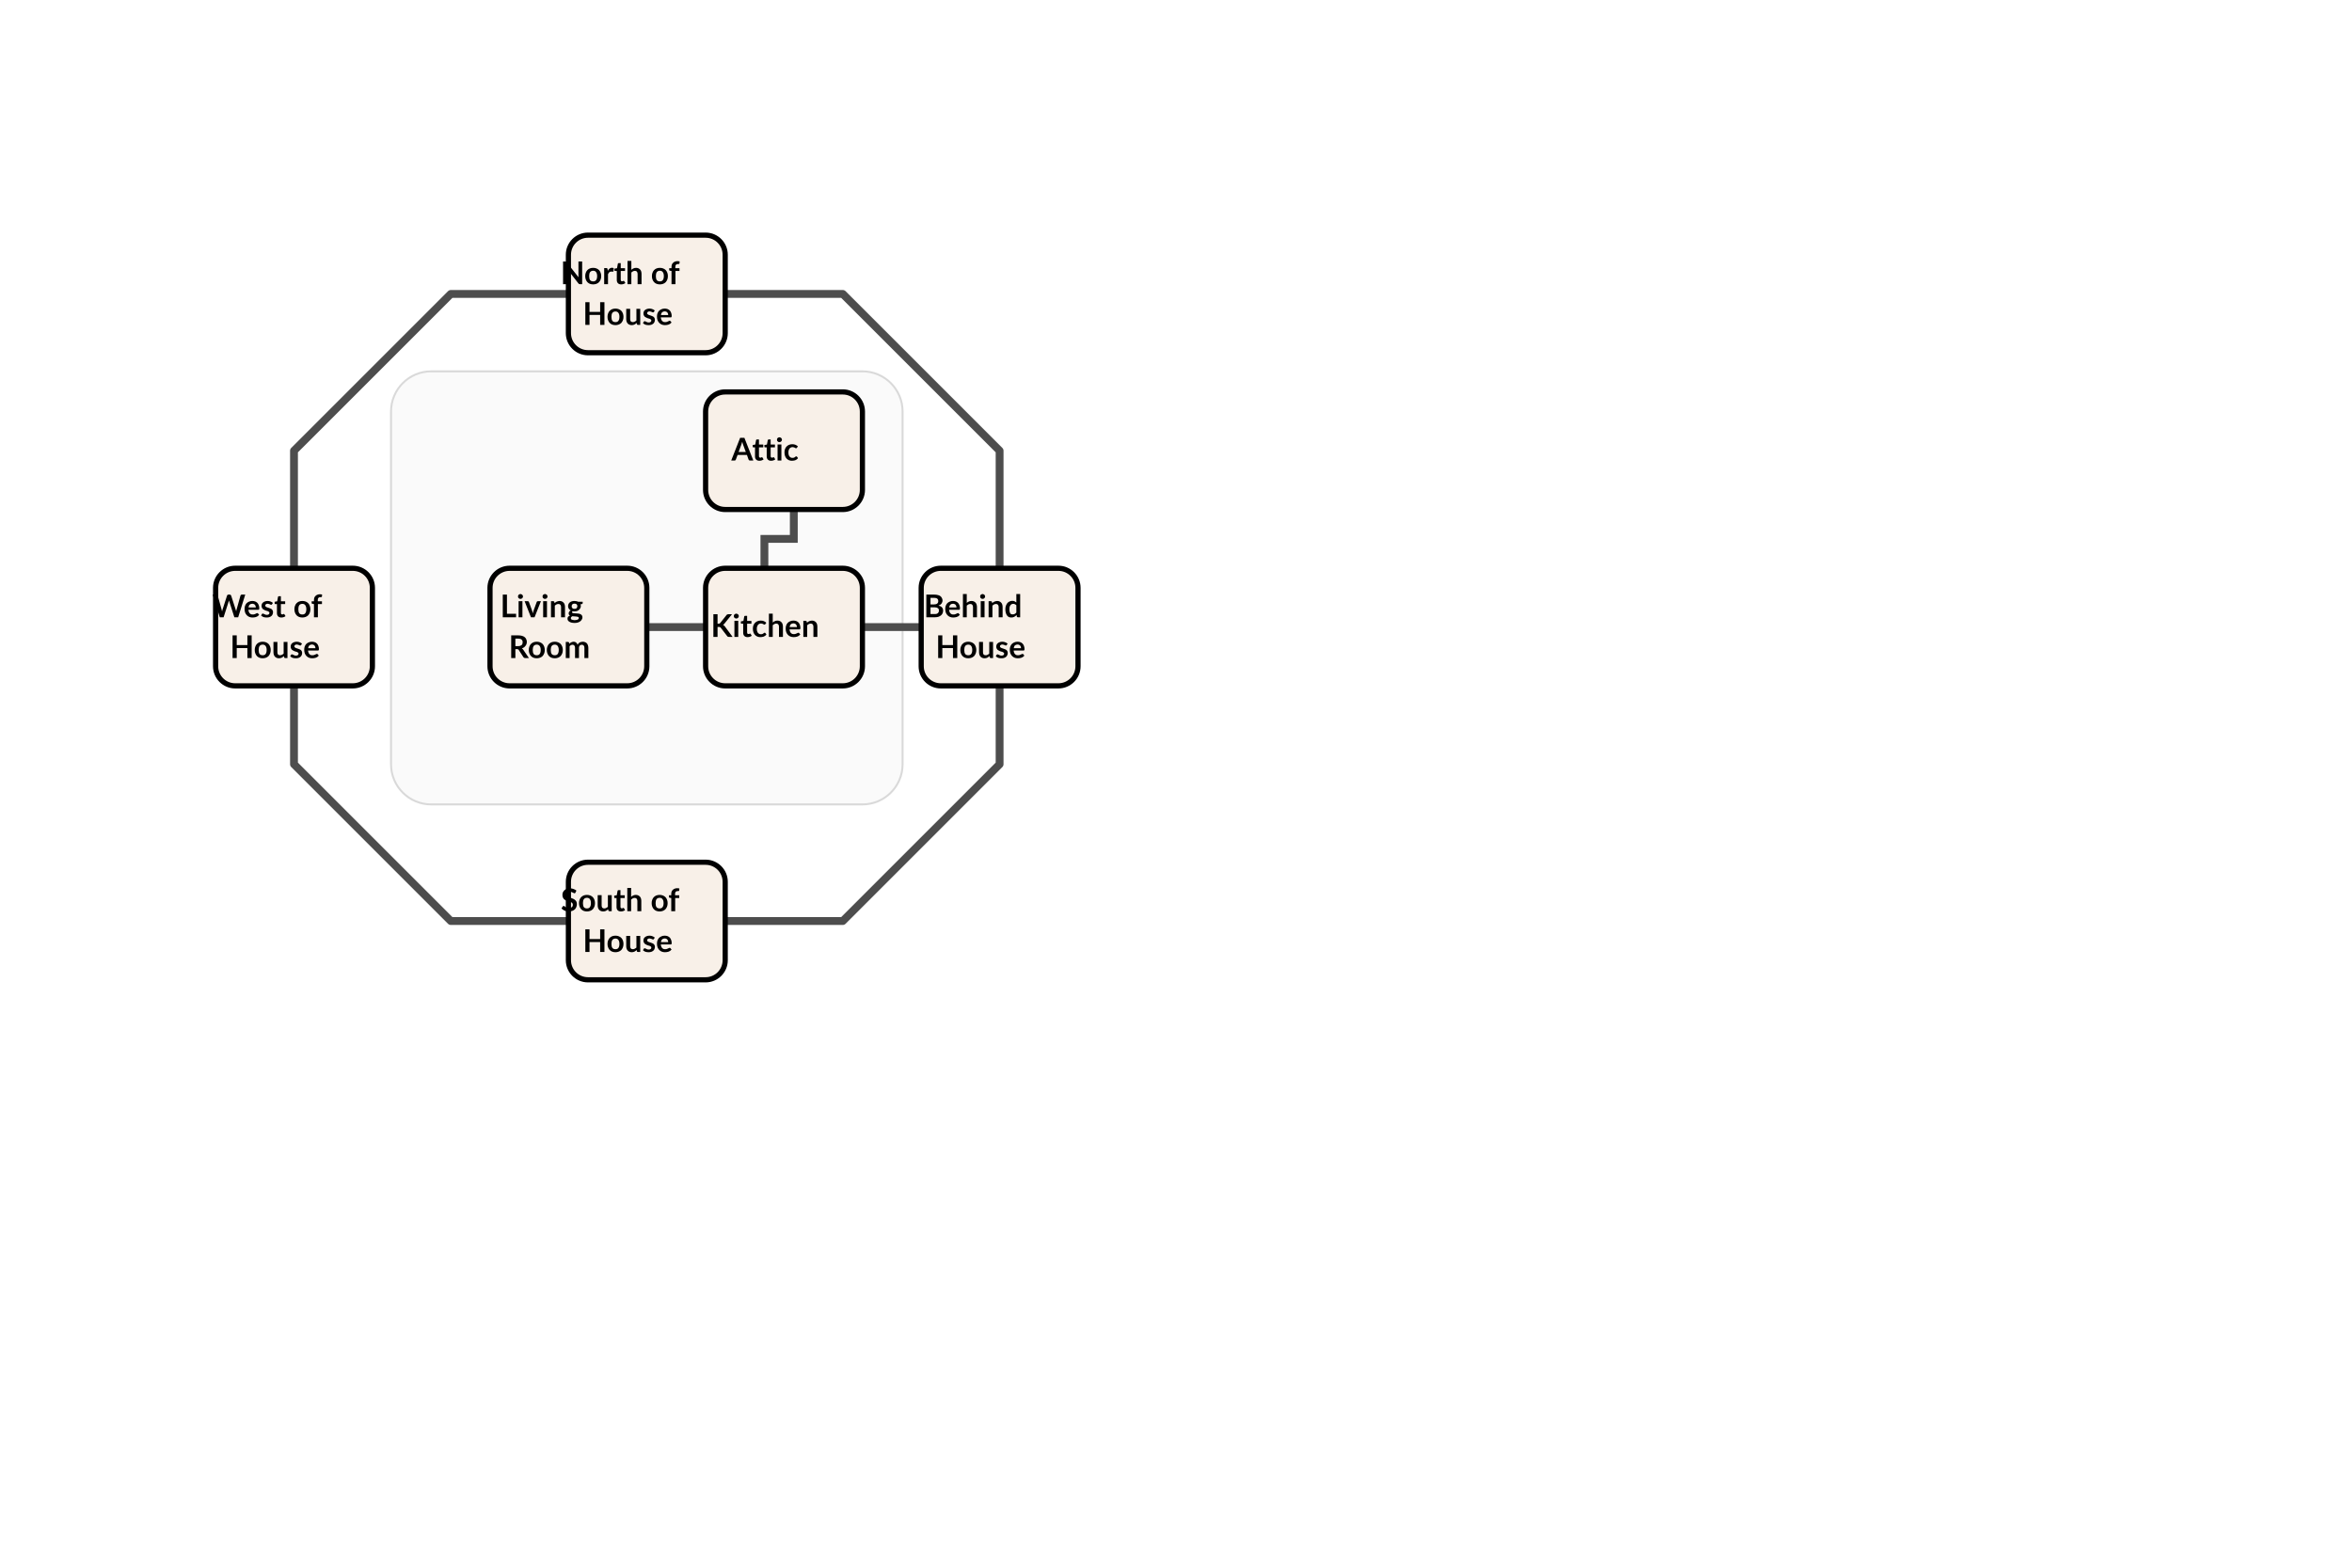
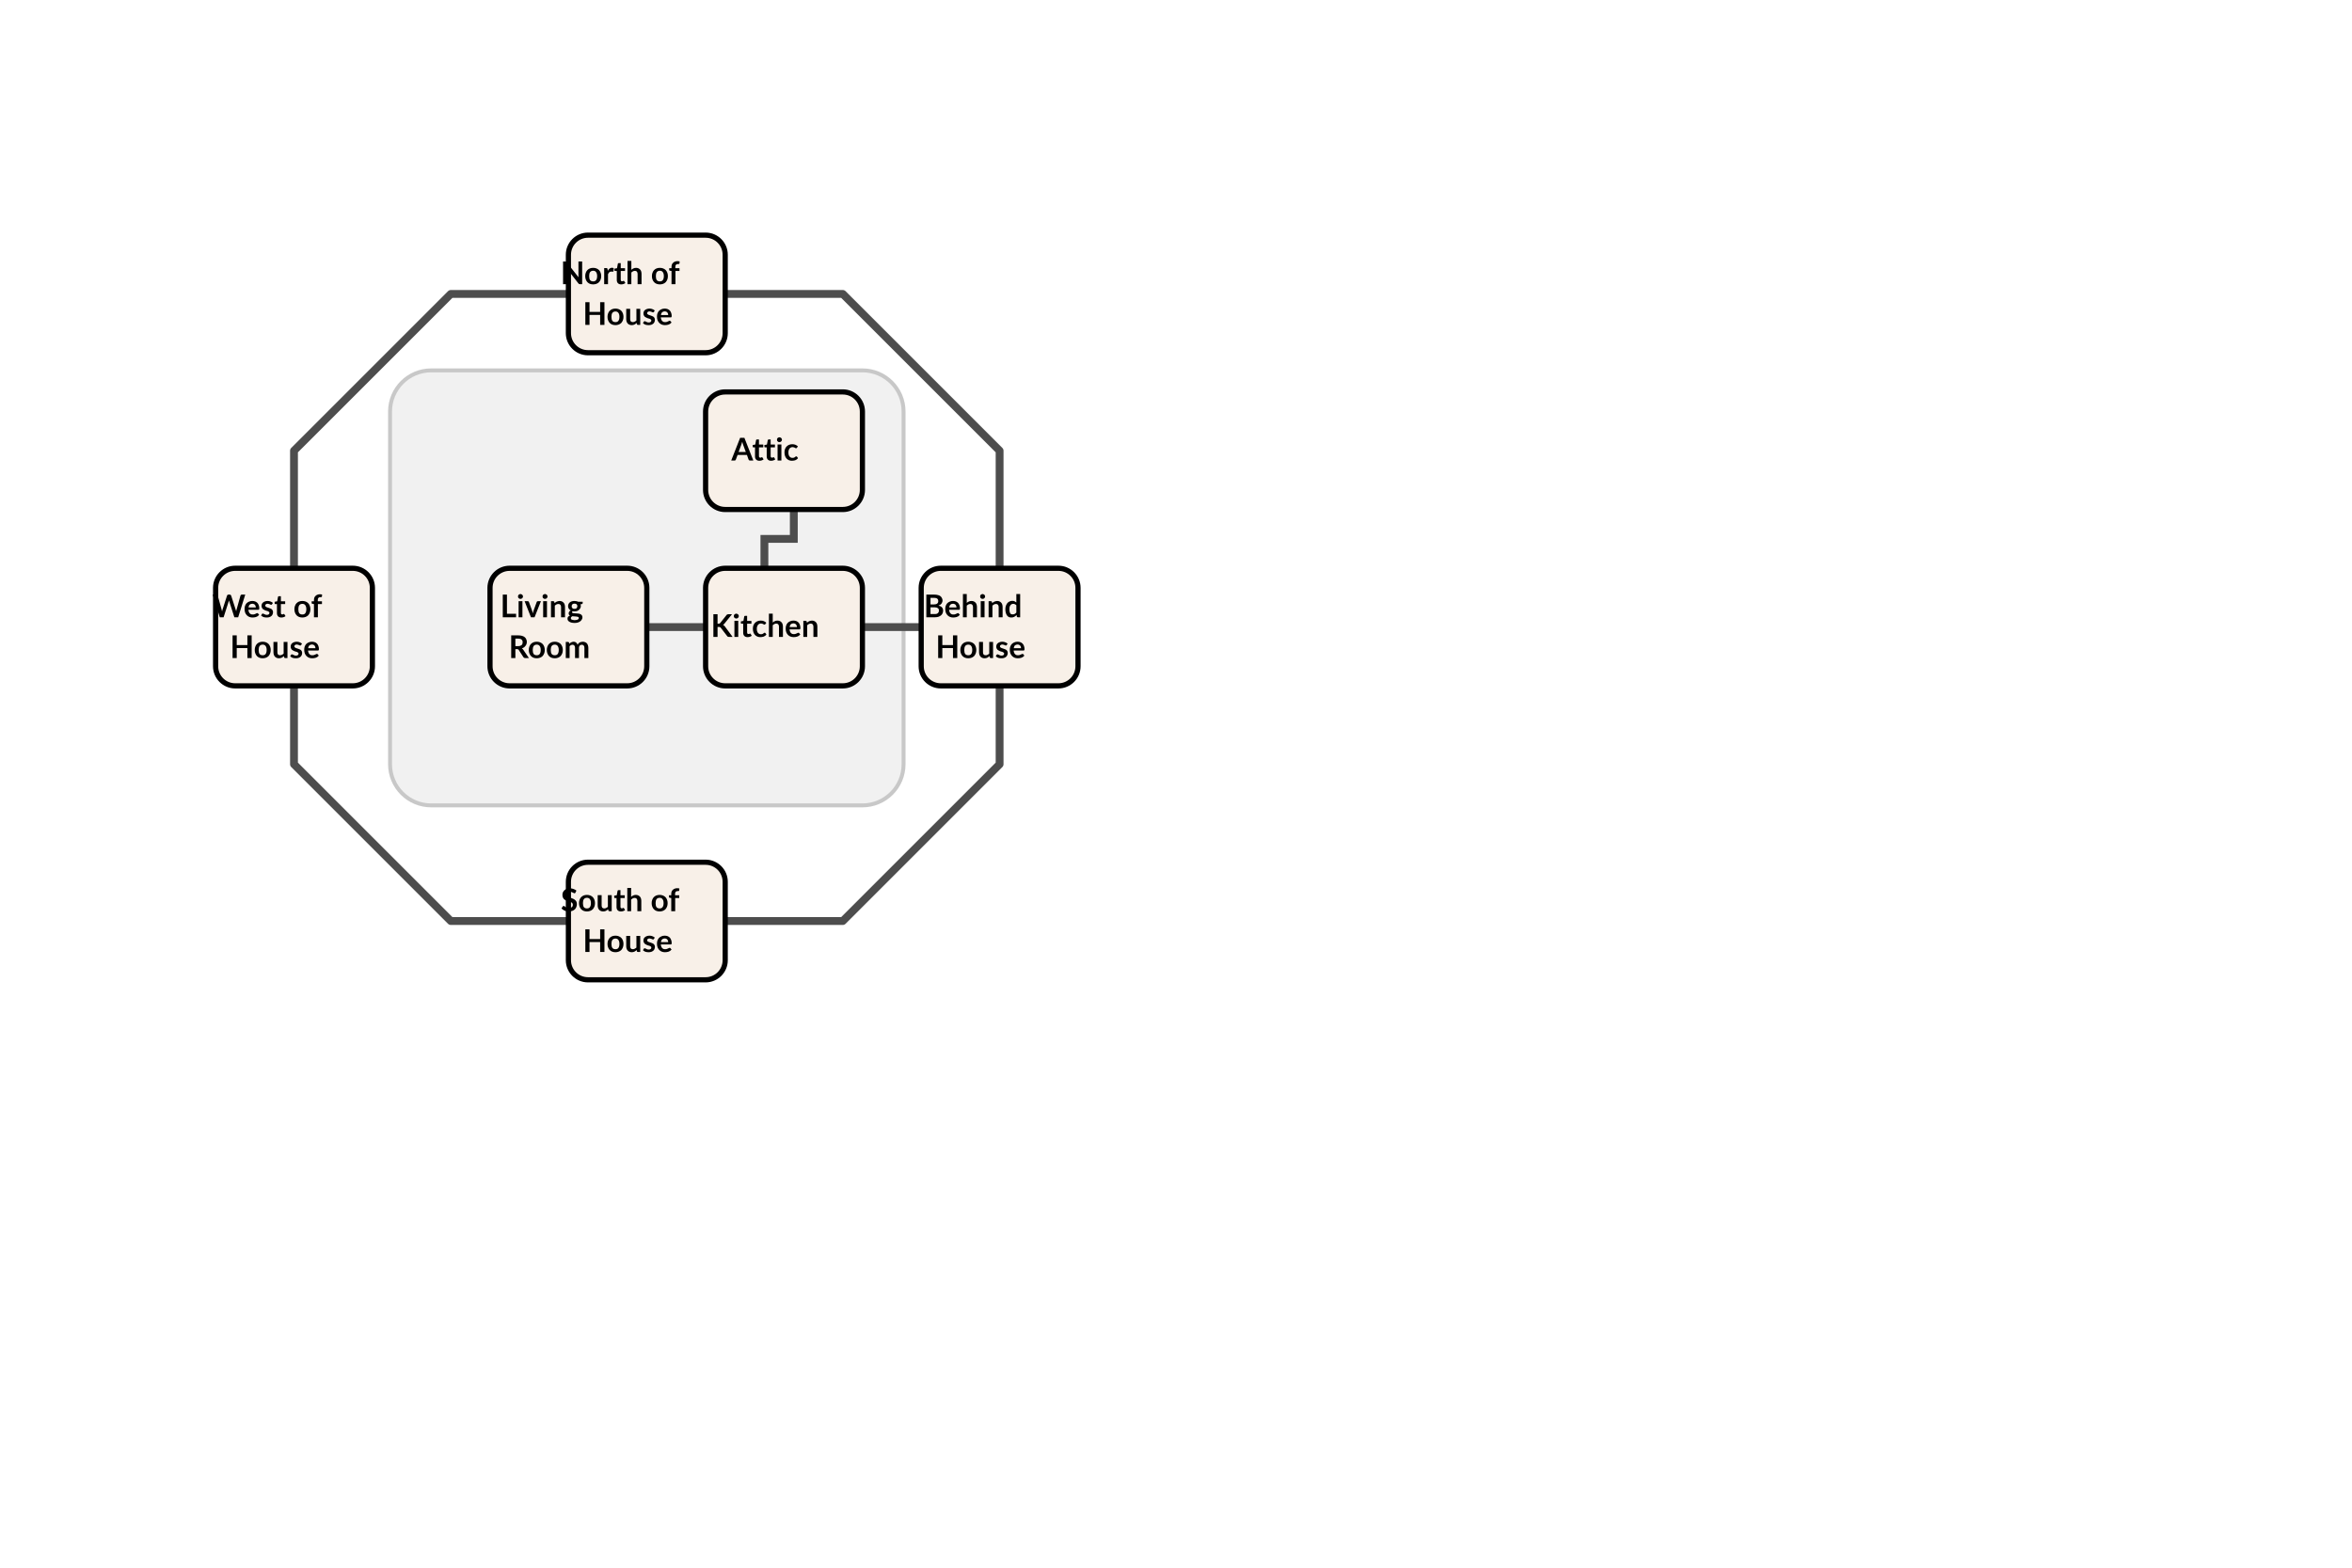
<svg xmlns="http://www.w3.org/2000/svg" width="1200" height="800" viewBox="0 0 317.5 211.667" version="1.1" id="svg1">
  <style id="style1">#rectlayer rect { fill:#F8F0E8;    stroke:#000;    stroke-width:0.7; }
</style>
  <defs id="defs1" />
  <g id="layer3">
-     <rect style="font-variation-settings:normal;opacity:1;fill:#fafafa;fill-opacity:1;stroke:#d9d9d9;stroke-width:0.529;stroke-linecap:butt;stroke-linejoin:miter;stroke-miterlimit:4;stroke-dasharray:none;stroke-dashoffset:0;stroke-opacity:1;paint-order:stroke fill markers" id="rect1" width="68.792" height="58.208" x="52.917" y="50.271" ry="5.292" />
+     <rect style="font-variation-settings:normal;opacity:1;fill:#f1f1f1;fill-opacity:1;stroke:#c8c8c8;stroke-width:1.058;stroke-linecap:butt;stroke-linejoin:miter;stroke-miterlimit:4;stroke-dasharray:none;stroke-dashoffset:0;stroke-opacity:1;paint-order:stroke fill markers" id="rect1" width="68.792" height="58.208" x="52.917" y="50.271" ry="5.292" />
  </g>
  <g id="layer1" style="display:inline">
    <path style="display:inline;fill:none;fill-opacity:1;stroke:#4d4d4d;stroke-width:1.058;stroke-dasharray:none;stroke-opacity:1;paint-order:stroke fill markers" d="M 85.99,84.667 H 96.573" id="path3" />
    <path style="font-variation-settings:normal;opacity:1;vector-effect:none;fill:none;fill-opacity:1;stroke:#4d4d4d;stroke-width:1.058;stroke-linecap:butt;stroke-linejoin:miter;stroke-miterlimit:4;stroke-dasharray:none;stroke-dashoffset:0;stroke-opacity:1;-inkscape-stroke:none;paint-order:stroke fill markers;stop-color:#000000;stop-opacity:1" d="m 103.188,78.052 v -5.292 h 3.969 v -5.292" id="path12" />
    <path style="font-variation-settings:normal;opacity:1;fill:none;fill-opacity:1;stroke:#4d4d4d;stroke-width:1.058;stroke-linecap:butt;stroke-linejoin:round;stroke-miterlimit:4;stroke-dasharray:none;stroke-dashoffset:0;stroke-opacity:1;paint-order:stroke fill markers" d="M 78.052,39.688 H 60.854 L 39.687,60.854 V 103.188 l 21.167,21.167 H 113.771 L 134.938,103.188 V 60.854 L 113.771,39.688 Z" id="path13" />
    <path style="display:inline;fill:none;fill-opacity:1;stroke:#4d4d4d;stroke-width:1.058;stroke-dasharray:none;stroke-opacity:1;paint-order:stroke fill markers" d="m 115.094,84.667 h 10.583" id="path14" />
  </g>
  <g id="rectlayer" style="display:inline">
    <rect id="r-kitchen" width="21.167" height="15.875" x="95.25" y="76.729" ry="2.646" />
    <rect id="r-living-room" width="21.167" height="15.875" x="66.146" y="76.729" ry="2.646" />
    <rect id="r-attic" width="21.167" height="15.875" x="95.25" y="52.917" ry="2.646" />
    <rect id="r-east-of-house" width="21.167" height="15.875" x="124.354" y="76.729" ry="2.646" />
    <rect id="r-north-of-house" width="21.167" height="15.875" x="76.729" y="31.75" ry="2.646" />
    <rect id="r-south-of-house" width="21.167" height="15.875" x="76.729" y="116.417" ry="2.646" />
    <rect id="r-west-of-house" width="21.167" height="15.875" x="29.104" y="76.729" ry="2.646" />
  </g>
  <g id="layer2" style="display:inline">
-     <text xml:space="preserve" style="font-style:normal;font-variant:normal;font-weight:bold;font-stretch:normal;font-size:4.233px;line-height:1.3;font-family:Lato;-inkscape-font-specification:'Lato Bold';font-variant-ligatures:normal;font-variant-position:normal;font-variant-caps:normal;font-variant-numeric:normal;font-variant-alternates:normal;font-variant-east-asian:normal;font-feature-settings:normal;font-variation-settings:normal;text-indent:0;text-align:center;text-decoration-line:none;text-decoration-style:solid;text-decoration-color:#000000;letter-spacing:0px;word-spacing:normal;text-transform:none;writing-mode:lr-tb;direction:ltr;text-orientation:mixed;dominant-baseline:auto;baseline-shift:baseline;text-anchor:middle;white-space:normal;display:inline;opacity:1;vector-effect:none;fill:#000000;fill-opacity:1;stroke:none;stroke-width:1.173;stroke-linecap:butt;stroke-linejoin:miter;stroke-miterlimit:4;stroke-dasharray:none;stroke-dashoffset:0;stroke-opacity:1;-inkscape-stroke:none;paint-order:stroke fill markers;stop-color:#000000;stop-opacity:1" x="105.833" y="85.99" id="text1">
-       <tspan id="tspan1" style="font-style:normal;font-variant:normal;font-weight:bold;font-stretch:normal;font-size:4.233px;line-height:1.3;font-family:Lato;-inkscape-font-specification:'Lato Bold';font-variant-ligatures:normal;font-variant-position:normal;font-variant-caps:normal;font-variant-numeric:normal;font-variant-alternates:normal;font-variant-east-asian:normal;font-feature-settings:normal;font-variation-settings:normal;text-indent:0;text-align:center;text-decoration-line:none;text-decoration-style:solid;text-decoration-color:#000000;letter-spacing:0px;word-spacing:normal;text-transform:none;writing-mode:lr-tb;direction:ltr;text-orientation:mixed;dominant-baseline:auto;baseline-shift:baseline;text-anchor:middle;white-space:normal;vector-effect:none;fill:#000000;fill-opacity:1;stroke:none;stroke-width:1.173;stroke-linecap:butt;stroke-linejoin:miter;stroke-miterlimit:4;stroke-dasharray:none;stroke-dashoffset:0;stroke-opacity:1;-inkscape-stroke:none;paint-order:stroke fill markers;stop-color:#000000;stop-opacity:1" x="105.833" y="85.99">Kitchen</tspan>
+     <text xml:space="preserve" style="font-weight:bold;font-size:4.233px;line-height:1.3;font-family:Lato;-inkscape-font-specification:'Lato Bold';fill:#000000;text-align:center;text-anchor:middle" x="105.833" y="85.99" id="text1">
+       <tspan id="tspan1" x="105.833" y="85.99">Kitchen</tspan>
    </text>
-     <text xml:space="preserve" style="font-style:normal;font-variant:normal;font-weight:bold;font-stretch:normal;font-size:4.233px;line-height:1.3;font-family:Lato;-inkscape-font-specification:'Lato Bold';text-align:center;letter-spacing:0px;writing-mode:lr-tb;direction:ltr;text-anchor:middle;display:inline;fill:#000000;fill-opacity:1;stroke:none;stroke-width:1.173;stroke-opacity:1;-inkscape-stroke:none;paint-order:stroke fill markers" x="76.729" y="83.344" id="text2">
-       <tspan id="tspan2" style="font-style:normal;font-variant:normal;font-weight:bold;font-stretch:normal;font-size:4.233px;font-family:Lato;-inkscape-font-specification:'Lato Bold';text-align:center;text-anchor:middle;fill:#000000;fill-opacity:1;stroke:none;stroke-width:1.173" x="76.729" y="83.344">Living</tspan>
-       <tspan style="font-style:normal;font-variant:normal;font-weight:bold;font-stretch:normal;font-size:4.233px;font-family:Lato;-inkscape-font-specification:'Lato Bold';text-align:center;text-anchor:middle;fill:#000000;fill-opacity:1;stroke:none;stroke-width:1.173" x="76.729" y="88.847" id="tspan3">Room</tspan>
+     <text xml:space="preserve" style="font-weight:bold;font-size:4.233px;line-height:1.3;font-family:Lato;-inkscape-font-specification:'Lato Bold';fill:#000000;text-align:center;text-anchor:middle" x="76.729" y="83.344" id="text2">
+       <tspan id="tspan2" x="76.729" y="83.344">Living</tspan>
+       <tspan x="76.729" y="88.847" id="tspan3">Room</tspan>
    </text>
-     <text xml:space="preserve" style="font-style:normal;font-variant:normal;font-weight:bold;font-stretch:normal;font-size:4.233px;line-height:1.3;font-family:Lato;-inkscape-font-specification:'Lato Bold';font-variant-ligatures:normal;font-variant-position:normal;font-variant-caps:normal;font-variant-numeric:normal;font-variant-alternates:normal;font-variant-east-asian:normal;font-feature-settings:normal;font-variation-settings:normal;text-indent:0;text-align:center;text-decoration-line:none;text-decoration-style:solid;text-decoration-color:#000000;letter-spacing:0px;word-spacing:normal;text-transform:none;writing-mode:lr-tb;direction:ltr;text-orientation:mixed;dominant-baseline:auto;baseline-shift:baseline;text-anchor:middle;white-space:normal;display:inline;opacity:1;vector-effect:none;fill:#000000;fill-opacity:1;stroke:none;stroke-width:1.173;stroke-linecap:butt;stroke-linejoin:miter;stroke-miterlimit:4;stroke-dasharray:none;stroke-dashoffset:0;stroke-opacity:1;-inkscape-stroke:none;paint-order:stroke fill markers;stop-color:#000000;stop-opacity:1" x="105.833" y="62.177" id="text4">
-       <tspan style="font-style:normal;font-variant:normal;font-weight:bold;font-stretch:normal;font-size:4.233px;line-height:1.3;font-family:Lato;-inkscape-font-specification:'Lato Bold';font-variant-ligatures:normal;font-variant-position:normal;font-variant-caps:normal;font-variant-numeric:normal;font-variant-alternates:normal;font-variant-east-asian:normal;font-feature-settings:normal;font-variation-settings:normal;text-indent:0;text-align:center;text-decoration-line:none;text-decoration-style:solid;text-decoration-color:#000000;letter-spacing:0px;word-spacing:normal;text-transform:none;writing-mode:lr-tb;direction:ltr;text-orientation:mixed;dominant-baseline:auto;baseline-shift:baseline;text-anchor:middle;white-space:normal;vector-effect:none;fill:#000000;fill-opacity:1;stroke:none;stroke-width:1.173;stroke-linecap:butt;stroke-linejoin:miter;stroke-miterlimit:4;stroke-dasharray:none;stroke-dashoffset:0;stroke-opacity:1;-inkscape-stroke:none;paint-order:stroke fill markers;stop-color:#000000;stop-opacity:1" x="105.833" y="62.177" id="tspan5">Attic</tspan>
+     <text xml:space="preserve" style="font-weight:bold;font-size:4.233px;line-height:1.3;font-family:Lato;-inkscape-font-specification:'Lato Bold';fill:#000000;text-align:center;text-anchor:middle" x="105.833" y="62.177" id="text4">
+       <tspan x="105.833" y="62.177" id="tspan5">Attic</tspan>
    </text>
-     <text xml:space="preserve" style="font-style:normal;font-variant:normal;font-weight:bold;font-stretch:normal;font-size:4.233px;line-height:1.3;font-family:Lato;-inkscape-font-specification:'Lato Bold';font-variant-ligatures:normal;font-variant-position:normal;font-variant-caps:normal;font-variant-numeric:normal;font-variant-alternates:normal;font-variant-east-asian:normal;font-feature-settings:normal;font-variation-settings:normal;text-indent:0;text-align:center;text-decoration-line:none;text-decoration-style:solid;text-decoration-color:#000000;letter-spacing:0px;word-spacing:normal;text-transform:none;writing-mode:lr-tb;direction:ltr;text-orientation:mixed;dominant-baseline:auto;baseline-shift:baseline;text-anchor:middle;white-space:normal;display:inline;opacity:1;vector-effect:none;fill:#000000;fill-opacity:1;stroke:none;stroke-width:1.173;stroke-linecap:butt;stroke-linejoin:miter;stroke-miterlimit:4;stroke-dasharray:none;stroke-dashoffset:0;stroke-opacity:1;-inkscape-stroke:none;paint-order:stroke fill markers;stop-color:#000000;stop-opacity:1" x="87.312" y="38.365" id="text5">
-       <tspan style="font-style:normal;font-variant:normal;font-weight:bold;font-stretch:normal;font-size:4.233px;line-height:1.3;font-family:Lato;-inkscape-font-specification:'Lato Bold';font-variant-ligatures:normal;font-variant-position:normal;font-variant-caps:normal;font-variant-numeric:normal;font-variant-alternates:normal;font-variant-east-asian:normal;font-feature-settings:normal;font-variation-settings:normal;text-indent:0;text-align:center;text-decoration-line:none;text-decoration-style:solid;text-decoration-color:#000000;letter-spacing:0px;word-spacing:normal;text-transform:none;writing-mode:lr-tb;direction:ltr;text-orientation:mixed;dominant-baseline:auto;baseline-shift:baseline;text-anchor:middle;white-space:normal;vector-effect:none;fill:#000000;fill-opacity:1;stroke:none;stroke-width:1.173;stroke-linecap:butt;stroke-linejoin:miter;stroke-miterlimit:4;stroke-dasharray:none;stroke-dashoffset:0;stroke-opacity:1;-inkscape-stroke:none;paint-order:stroke fill markers;stop-color:#000000;stop-opacity:1" x="87.312" y="38.365" id="tspan4">North of</tspan>
-       <tspan style="font-style:normal;font-variant:normal;font-weight:bold;font-stretch:normal;font-size:4.233px;line-height:1.3;font-family:Lato;-inkscape-font-specification:'Lato Bold';font-variant-ligatures:normal;font-variant-position:normal;font-variant-caps:normal;font-variant-numeric:normal;font-variant-alternates:normal;font-variant-east-asian:normal;font-feature-settings:normal;font-variation-settings:normal;text-indent:0;text-align:center;text-decoration-line:none;text-decoration-style:solid;text-decoration-color:#000000;letter-spacing:0px;word-spacing:normal;text-transform:none;writing-mode:lr-tb;direction:ltr;text-orientation:mixed;dominant-baseline:auto;baseline-shift:baseline;text-anchor:middle;white-space:normal;vector-effect:none;fill:#000000;fill-opacity:1;stroke:none;stroke-width:1.173;stroke-linecap:butt;stroke-linejoin:miter;stroke-miterlimit:4;stroke-dasharray:none;stroke-dashoffset:0;stroke-opacity:1;-inkscape-stroke:none;paint-order:stroke fill markers;stop-color:#000000;stop-opacity:1" x="87.312" y="43.868" id="tspan6">House</tspan>
+     <text xml:space="preserve" style="font-weight:bold;font-size:4.233px;line-height:1.3;font-family:Lato;-inkscape-font-specification:'Lato Bold';fill:#000000;text-align:center;text-anchor:middle" x="87.312" y="38.365" id="text5">
+       <tspan x="87.312" y="38.365" id="tspan4">North of</tspan>
+       <tspan x="87.312" y="43.868" id="tspan6">House</tspan>
    </text>
-     <text xml:space="preserve" style="font-style:normal;font-variant:normal;font-weight:bold;font-stretch:normal;font-size:4.233px;line-height:1.3;font-family:Lato;-inkscape-font-specification:'Lato Bold';font-variant-ligatures:normal;font-variant-position:normal;font-variant-caps:normal;font-variant-numeric:normal;font-variant-alternates:normal;font-variant-east-asian:normal;font-feature-settings:normal;font-variation-settings:normal;text-indent:0;text-align:center;text-decoration-line:none;text-decoration-style:solid;text-decoration-color:#000000;letter-spacing:0px;word-spacing:normal;text-transform:none;writing-mode:lr-tb;direction:ltr;text-orientation:mixed;dominant-baseline:auto;baseline-shift:baseline;text-anchor:middle;white-space:normal;display:inline;opacity:1;vector-effect:none;fill:#000000;fill-opacity:1;stroke:none;stroke-width:1.173;stroke-linecap:butt;stroke-linejoin:miter;stroke-miterlimit:4;stroke-dasharray:none;stroke-dashoffset:0;stroke-opacity:1;-inkscape-stroke:none;paint-order:stroke fill markers;stop-color:#000000;stop-opacity:1" x="87.312" y="123.031" id="text8">
-       <tspan style="font-style:normal;font-variant:normal;font-weight:bold;font-stretch:normal;font-size:4.233px;line-height:1.3;font-family:Lato;-inkscape-font-specification:'Lato Bold';font-variant-ligatures:normal;font-variant-position:normal;font-variant-caps:normal;font-variant-numeric:normal;font-variant-alternates:normal;font-variant-east-asian:normal;font-feature-settings:normal;font-variation-settings:normal;text-indent:0;text-align:center;text-decoration-line:none;text-decoration-style:solid;text-decoration-color:#000000;letter-spacing:0px;word-spacing:normal;text-transform:none;writing-mode:lr-tb;direction:ltr;text-orientation:mixed;dominant-baseline:auto;baseline-shift:baseline;text-anchor:middle;white-space:normal;vector-effect:none;fill:#000000;fill-opacity:1;stroke:none;stroke-width:1.173;stroke-linecap:butt;stroke-linejoin:miter;stroke-miterlimit:4;stroke-dasharray:none;stroke-dashoffset:0;stroke-opacity:1;-inkscape-stroke:none;paint-order:stroke fill markers;stop-color:#000000;stop-opacity:1" x="87.312" y="123.031" id="tspan7">South of</tspan>
-       <tspan style="font-style:normal;font-variant:normal;font-weight:bold;font-stretch:normal;font-size:4.233px;line-height:1.3;font-family:Lato;-inkscape-font-specification:'Lato Bold';font-variant-ligatures:normal;font-variant-position:normal;font-variant-caps:normal;font-variant-numeric:normal;font-variant-alternates:normal;font-variant-east-asian:normal;font-feature-settings:normal;font-variation-settings:normal;text-indent:0;text-align:center;text-decoration-line:none;text-decoration-style:solid;text-decoration-color:#000000;letter-spacing:0px;word-spacing:normal;text-transform:none;writing-mode:lr-tb;direction:ltr;text-orientation:mixed;dominant-baseline:auto;baseline-shift:baseline;text-anchor:middle;white-space:normal;vector-effect:none;fill:#000000;fill-opacity:1;stroke:none;stroke-width:1.173;stroke-linecap:butt;stroke-linejoin:miter;stroke-miterlimit:4;stroke-dasharray:none;stroke-dashoffset:0;stroke-opacity:1;-inkscape-stroke:none;paint-order:stroke fill markers;stop-color:#000000;stop-opacity:1" x="87.312" y="128.535" id="tspan8">House</tspan>
+     <text xml:space="preserve" style="font-weight:bold;font-size:4.233px;line-height:1.3;font-family:Lato;-inkscape-font-specification:'Lato Bold';fill:#000000;text-align:center;text-anchor:middle" x="87.312" y="123.031" id="text8">
+       <tspan x="87.312" y="123.031" id="tspan7">South of</tspan>
+       <tspan x="87.312" y="128.535" id="tspan8">House</tspan>
    </text>
-     <text xml:space="preserve" style="font-style:normal;font-variant:normal;font-weight:bold;font-stretch:normal;font-size:4.233px;line-height:1.3;font-family:Lato;-inkscape-font-specification:'Lato Bold';font-variant-ligatures:normal;font-variant-position:normal;font-variant-caps:normal;font-variant-numeric:normal;font-variant-alternates:normal;font-variant-east-asian:normal;font-feature-settings:normal;font-variation-settings:normal;text-indent:0;text-align:center;text-decoration-line:none;text-decoration-style:solid;text-decoration-color:#000000;letter-spacing:0px;word-spacing:normal;text-transform:none;writing-mode:lr-tb;direction:ltr;text-orientation:mixed;dominant-baseline:auto;baseline-shift:baseline;text-anchor:middle;white-space:normal;display:inline;opacity:1;vector-effect:none;fill:#000000;fill-opacity:1;stroke:none;stroke-width:1.173;stroke-linecap:butt;stroke-linejoin:miter;stroke-miterlimit:4;stroke-dasharray:none;stroke-dashoffset:0;stroke-opacity:1;-inkscape-stroke:none;paint-order:stroke fill markers;stop-color:#000000;stop-opacity:1" x="134.938" y="83.344" id="text10">
-       <tspan style="font-style:normal;font-variant:normal;font-weight:bold;font-stretch:normal;font-size:4.233px;line-height:1.3;font-family:Lato;-inkscape-font-specification:'Lato Bold';font-variant-ligatures:normal;font-variant-position:normal;font-variant-caps:normal;font-variant-numeric:normal;font-variant-alternates:normal;font-variant-east-asian:normal;font-feature-settings:normal;font-variation-settings:normal;text-indent:0;text-align:center;text-decoration-line:none;text-decoration-style:solid;text-decoration-color:#000000;letter-spacing:0px;word-spacing:normal;text-transform:none;writing-mode:lr-tb;direction:ltr;text-orientation:mixed;dominant-baseline:auto;baseline-shift:baseline;text-anchor:middle;white-space:normal;vector-effect:none;fill:#000000;fill-opacity:1;stroke:none;stroke-width:1.173;stroke-linecap:butt;stroke-linejoin:miter;stroke-miterlimit:4;stroke-dasharray:none;stroke-dashoffset:0;stroke-opacity:1;-inkscape-stroke:none;paint-order:stroke fill markers;stop-color:#000000;stop-opacity:1" x="134.938" y="83.344" id="tspan9">Behind</tspan>
-       <tspan style="font-style:normal;font-variant:normal;font-weight:bold;font-stretch:normal;font-size:4.233px;line-height:1.3;font-family:Lato;-inkscape-font-specification:'Lato Bold';font-variant-ligatures:normal;font-variant-position:normal;font-variant-caps:normal;font-variant-numeric:normal;font-variant-alternates:normal;font-variant-east-asian:normal;font-feature-settings:normal;font-variation-settings:normal;text-indent:0;text-align:center;text-decoration-line:none;text-decoration-style:solid;text-decoration-color:#000000;letter-spacing:0px;word-spacing:normal;text-transform:none;writing-mode:lr-tb;direction:ltr;text-orientation:mixed;dominant-baseline:auto;baseline-shift:baseline;text-anchor:middle;white-space:normal;vector-effect:none;fill:#000000;fill-opacity:1;stroke:none;stroke-width:1.173;stroke-linecap:butt;stroke-linejoin:miter;stroke-miterlimit:4;stroke-dasharray:none;stroke-dashoffset:0;stroke-opacity:1;-inkscape-stroke:none;paint-order:stroke fill markers;stop-color:#000000;stop-opacity:1" x="134.938" y="88.847" id="tspan10">House</tspan>
+     <text xml:space="preserve" style="font-weight:bold;font-size:4.233px;line-height:1.3;font-family:Lato;-inkscape-font-specification:'Lato Bold';fill:#000000;text-align:center;text-anchor:middle" x="134.938" y="83.344" id="text10">
+       <tspan x="134.938" y="83.344" id="tspan9">Behind</tspan>
+       <tspan x="134.938" y="88.847" id="tspan10">House</tspan>
    </text>
-     <text xml:space="preserve" style="font-style:normal;font-variant:normal;font-weight:bold;font-stretch:normal;font-size:4.233px;line-height:1.3;font-family:Lato;-inkscape-font-specification:'Lato Bold';font-variant-ligatures:normal;font-variant-position:normal;font-variant-caps:normal;font-variant-numeric:normal;font-variant-alternates:normal;font-variant-east-asian:normal;font-feature-settings:normal;font-variation-settings:normal;text-indent:0;text-align:center;text-decoration-line:none;text-decoration-style:solid;text-decoration-color:#000000;letter-spacing:0px;word-spacing:normal;text-transform:none;writing-mode:lr-tb;direction:ltr;text-orientation:mixed;dominant-baseline:auto;baseline-shift:baseline;text-anchor:middle;white-space:normal;display:inline;opacity:1;vector-effect:none;fill:#000000;fill-opacity:1;stroke:none;stroke-width:1.173;stroke-linecap:butt;stroke-linejoin:miter;stroke-miterlimit:4;stroke-dasharray:none;stroke-dashoffset:0;stroke-opacity:1;-inkscape-stroke:none;paint-order:stroke fill markers;stop-color:#000000;stop-opacity:1" x="39.688" y="83.344" id="text12">
-       <tspan style="font-style:normal;font-variant:normal;font-weight:bold;font-stretch:normal;font-size:4.233px;line-height:1.3;font-family:Lato;-inkscape-font-specification:'Lato Bold';font-variant-ligatures:normal;font-variant-position:normal;font-variant-caps:normal;font-variant-numeric:normal;font-variant-alternates:normal;font-variant-east-asian:normal;font-feature-settings:normal;font-variation-settings:normal;text-indent:0;text-align:center;text-decoration-line:none;text-decoration-style:solid;text-decoration-color:#000000;letter-spacing:0px;word-spacing:normal;text-transform:none;writing-mode:lr-tb;direction:ltr;text-orientation:mixed;dominant-baseline:auto;baseline-shift:baseline;text-anchor:middle;white-space:normal;vector-effect:none;fill:#000000;fill-opacity:1;stroke:none;stroke-width:1.173;stroke-linecap:butt;stroke-linejoin:miter;stroke-miterlimit:4;stroke-dasharray:none;stroke-dashoffset:0;stroke-opacity:1;-inkscape-stroke:none;paint-order:stroke fill markers;stop-color:#000000;stop-opacity:1" x="39.688" y="83.344" id="tspan11">West of</tspan>
-       <tspan style="font-style:normal;font-variant:normal;font-weight:bold;font-stretch:normal;font-size:4.233px;line-height:1.3;font-family:Lato;-inkscape-font-specification:'Lato Bold';font-variant-ligatures:normal;font-variant-position:normal;font-variant-caps:normal;font-variant-numeric:normal;font-variant-alternates:normal;font-variant-east-asian:normal;font-feature-settings:normal;font-variation-settings:normal;text-indent:0;text-align:center;text-decoration-line:none;text-decoration-style:solid;text-decoration-color:#000000;letter-spacing:0px;word-spacing:normal;text-transform:none;writing-mode:lr-tb;direction:ltr;text-orientation:mixed;dominant-baseline:auto;baseline-shift:baseline;text-anchor:middle;white-space:normal;vector-effect:none;fill:#000000;fill-opacity:1;stroke:none;stroke-width:1.173;stroke-linecap:butt;stroke-linejoin:miter;stroke-miterlimit:4;stroke-dasharray:none;stroke-dashoffset:0;stroke-opacity:1;-inkscape-stroke:none;paint-order:stroke fill markers;stop-color:#000000;stop-opacity:1" x="39.688" y="88.847" id="tspan12">House</tspan>
+     <text xml:space="preserve" style="font-weight:bold;font-size:4.233px;line-height:1.3;font-family:Lato;-inkscape-font-specification:'Lato Bold';fill:#000000;text-align:center;text-anchor:middle" x="39.688" y="83.344" id="text12">
+       <tspan x="39.688" y="83.344" id="tspan11">West of</tspan>
+       <tspan x="39.688" y="88.847" id="tspan12">House</tspan>
    </text>
  </g>
</svg>
